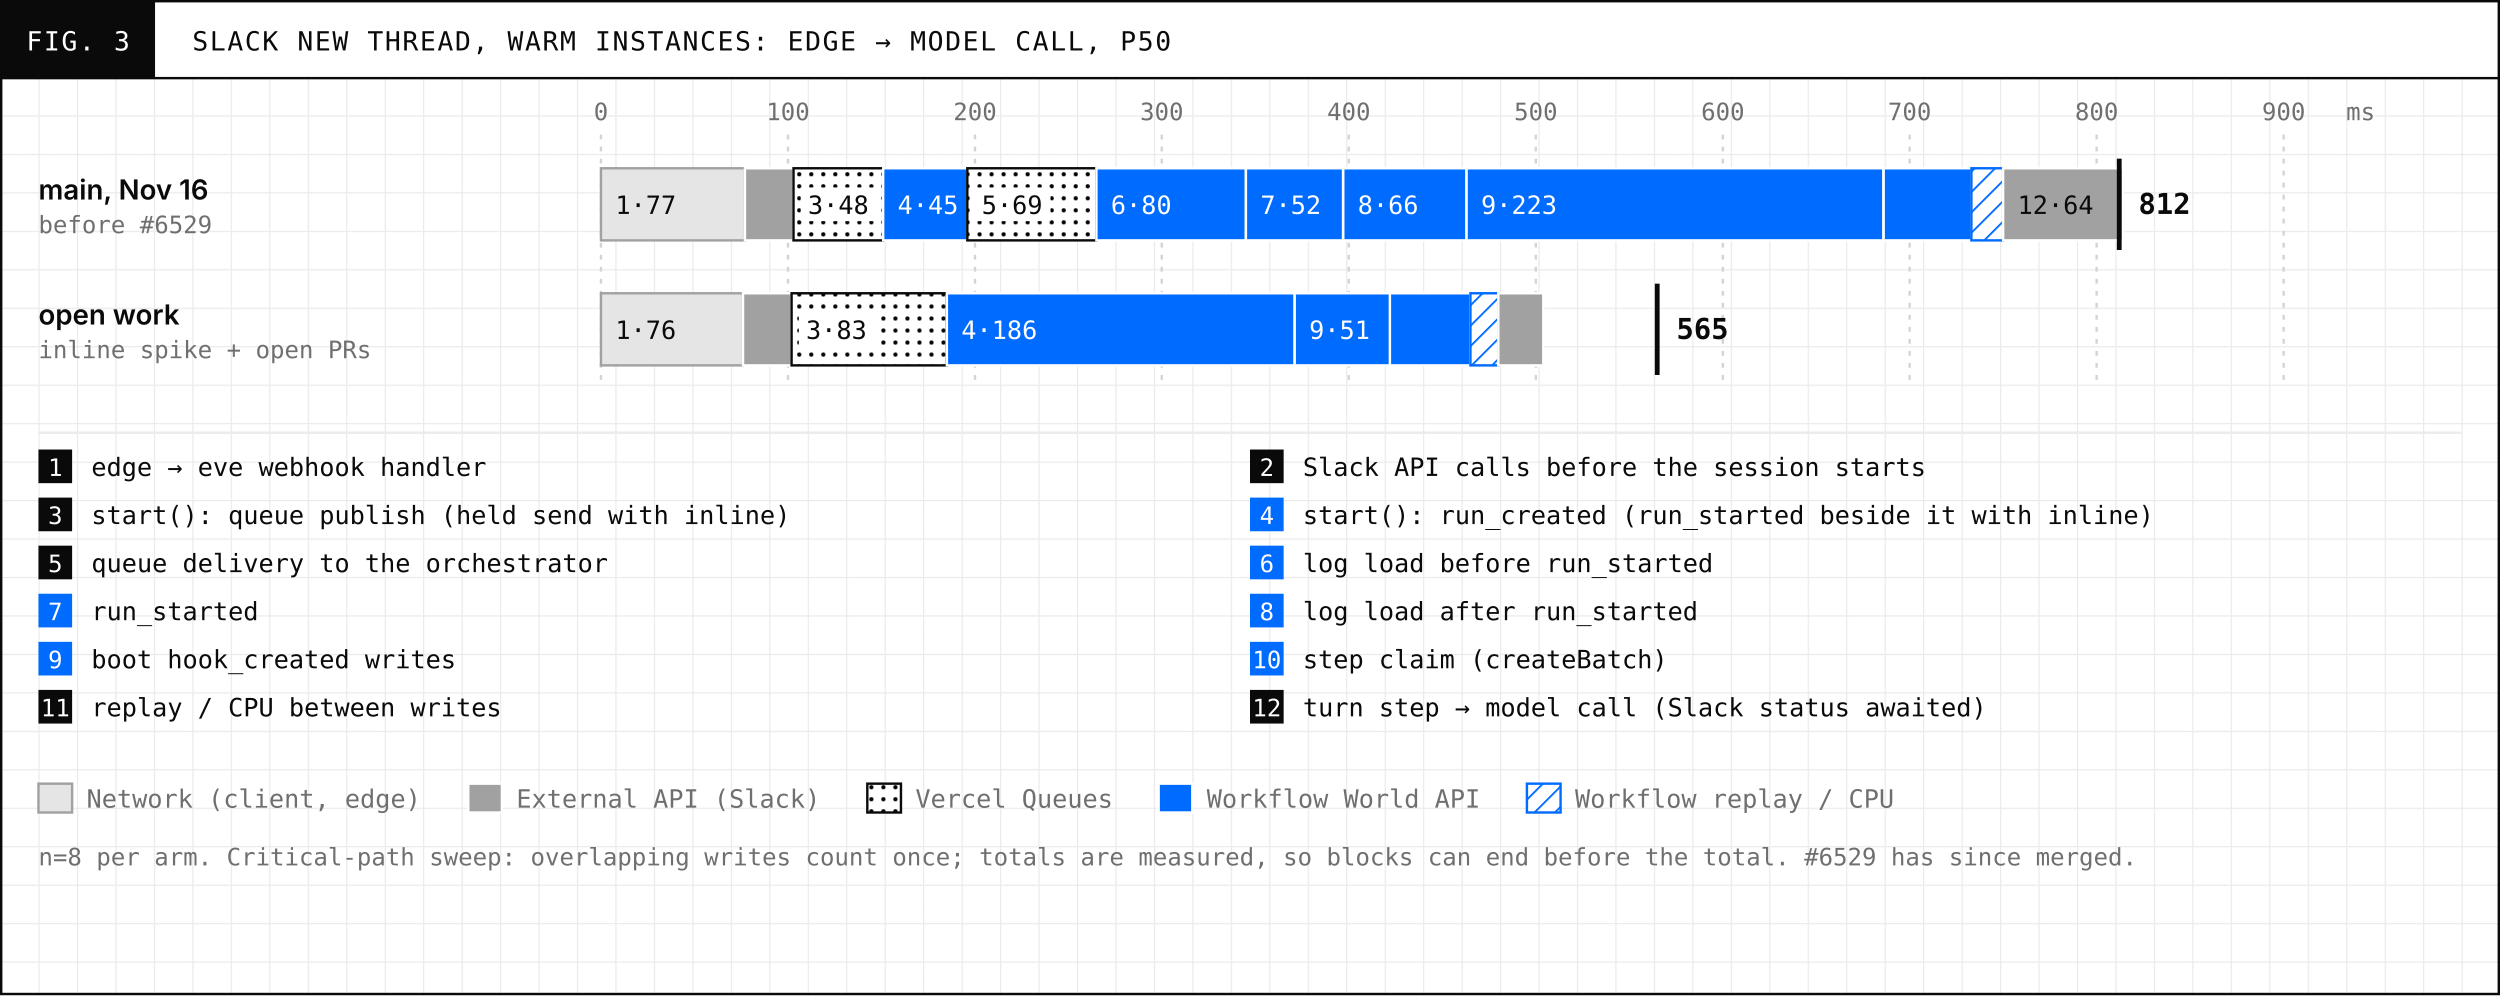
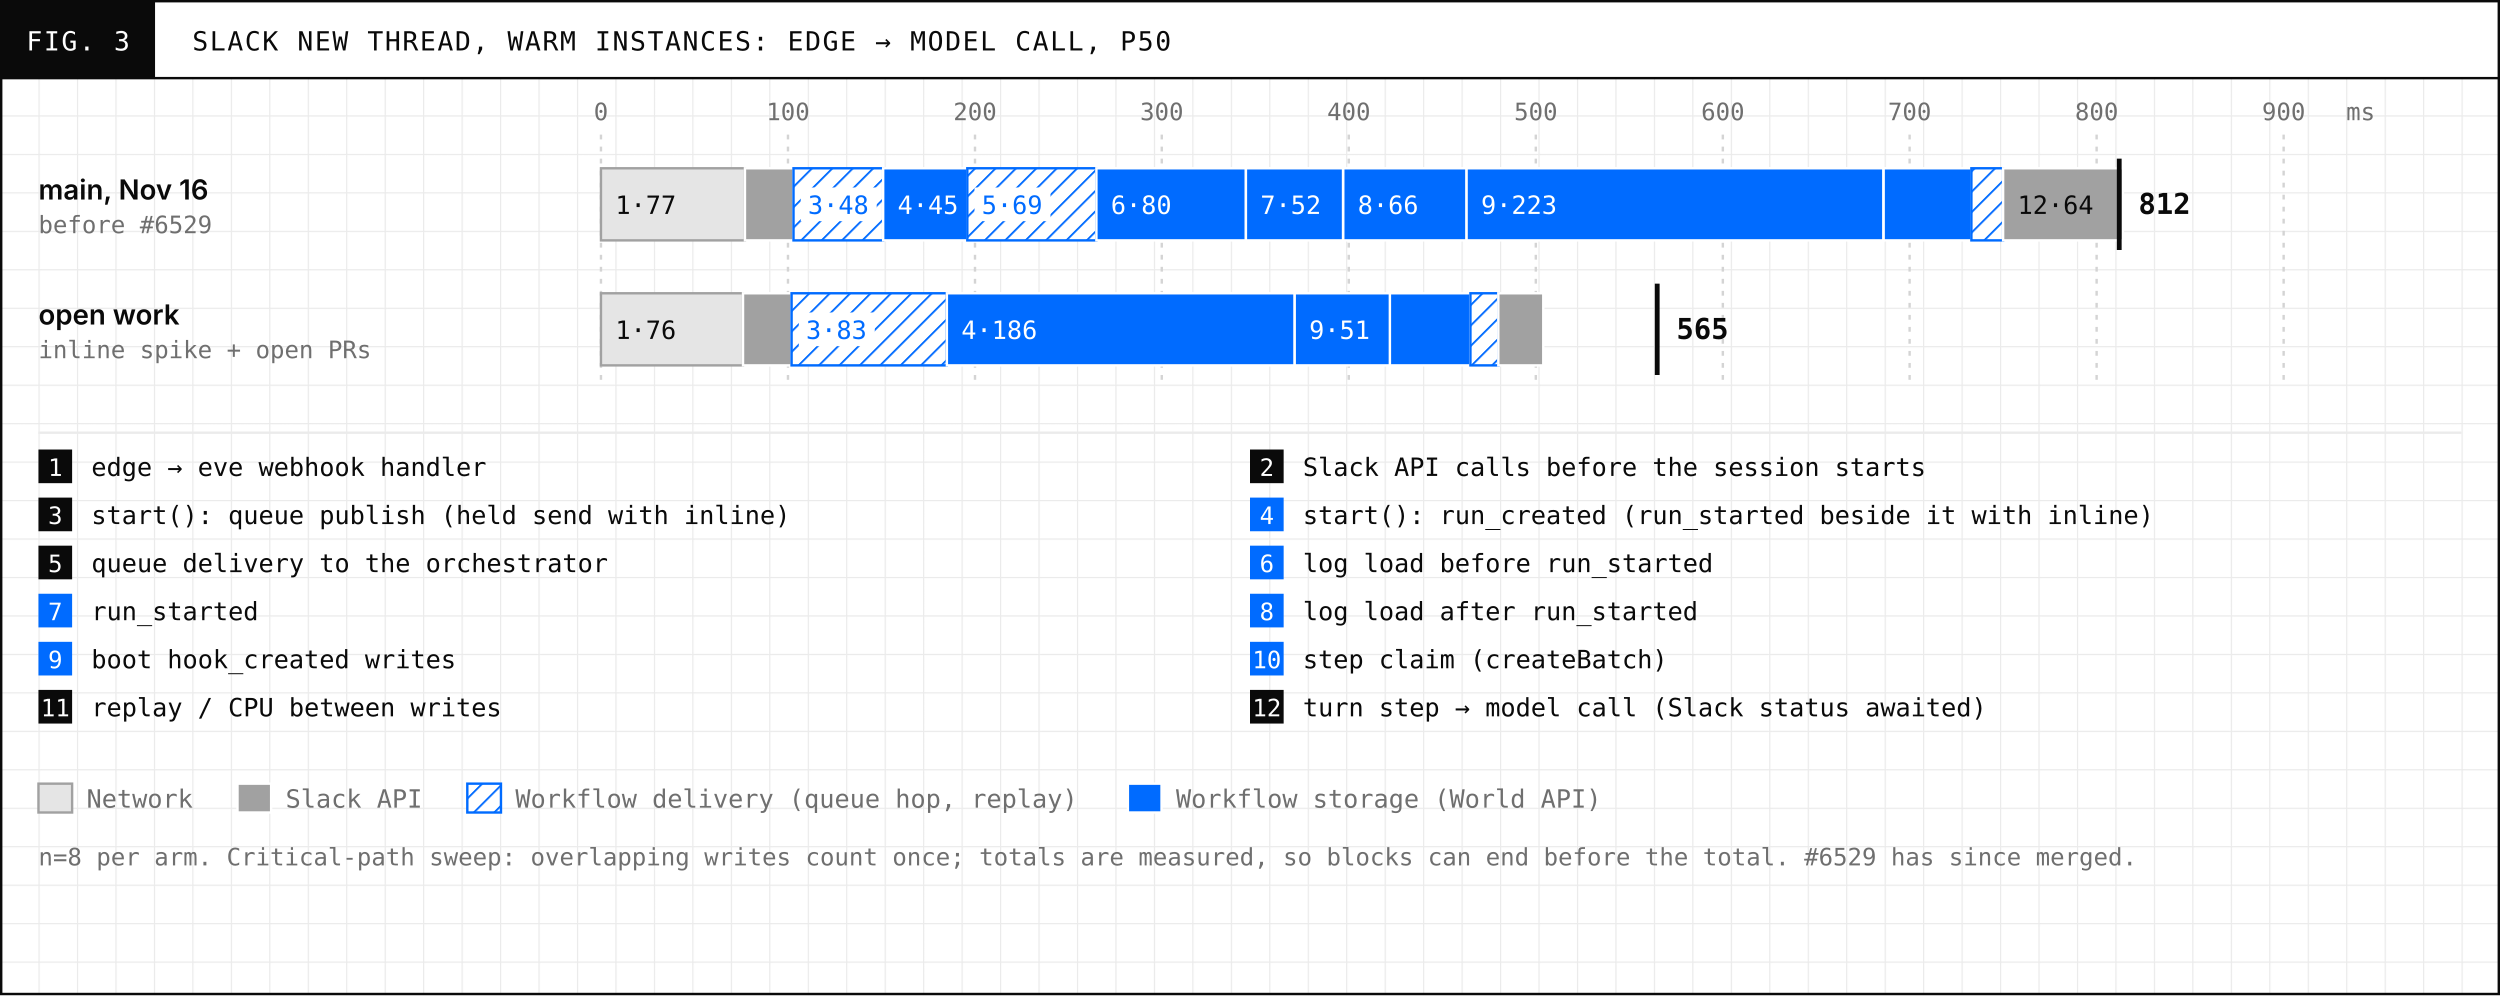
<svg xmlns="http://www.w3.org/2000/svg" width="1040" height="414" viewBox="0 0 1040 414">
  <defs>
    <pattern id="grid" width="16" height="16" patternUnits="userSpaceOnUse">
      <path d="M16 0H0V16" fill="none" stroke="#ebebeb" stroke-width="1" />
    </pattern>
    <pattern id="hatch-ink" width="6" height="6" patternUnits="userSpaceOnUse" patternTransform="rotate(45)">
      <rect width="6" height="6" fill="#fff" />
      <line x1="0" y1="0" x2="0" y2="6" stroke="#0a0a0a" stroke-width="1.5" />
    </pattern>
    <pattern id="hatch-blue" width="6" height="6" patternUnits="userSpaceOnUse" patternTransform="rotate(45)">
      <rect width="6" height="6" fill="#fff" />
      <line x1="0" y1="0" x2="0" y2="6" stroke="#006bff" stroke-width="1.5" />
    </pattern>
    <pattern id="dots" width="5" height="5" patternUnits="userSpaceOnUse">
      <rect width="5" height="5" fill="#fff" />
      <circle cx="2.5" cy="2.5" r="0.9" fill="#0a0a0a" />
    </pattern>
    <marker id="arrow" viewBox="0 0 8 8" refX="7" refY="4" markerWidth="7" markerHeight="7" orient="auto-start-reverse">
      <path d="M0 0L8 4L0 8z" fill="#0a0a0a" />
    </marker>
    <marker id="arrow-blue" viewBox="0 0 8 8" refX="7" refY="4" markerWidth="7" markerHeight="7" orient="auto-start-reverse">
      <path d="M0 0L8 4L0 8z" fill="#006bff" />
    </marker>
  </defs>
  <rect width="1040" height="414" fill="#ffffff" />
  <rect width="1040" height="414" fill="url(#grid)" />
  <rect x="0.5" y="0.5" width="1039" height="413" fill="none" stroke="#0a0a0a" />
  <rect x="0.5" y="0.5" width="1039" height="32" fill="#ffffff" stroke="#0a0a0a" />
  <rect x="0.5" y="0.5" width="64" height="32" fill="#0a0a0a" />
  <text x="32.5" y="21.0" font-family="'Geist Mono', ui-monospace, SFMono-Regular, Menlo, monospace" font-size="11" fill="#ffffff" text-anchor="middle" font-weight="400" letter-spacing="0.06em">FIG. 3</text>
  <text x="80.0" y="21.0" font-family="'Geist Mono', ui-monospace, SFMono-Regular, Menlo, monospace" font-size="11" fill="#0a0a0a" text-anchor="start" font-weight="400" letter-spacing="0.06em">SLACK NEW THREAD, WARM INSTANCES: EDGE → MODEL CALL, P50</text>
  <line x1="250.0" y1="56" x2="250.0" y2="158" stroke="#d4d4d4" stroke-dasharray="2 3" />
  <text x="250.0" y="50.0" font-family="'Geist Mono', ui-monospace, SFMono-Regular, Menlo, monospace" font-size="10" fill="#6f6f6f" text-anchor="middle" font-weight="400">0</text>
  <line x1="327.8" y1="56" x2="327.8" y2="158" stroke="#d4d4d4" stroke-dasharray="2 3" />
  <text x="327.8" y="50.0" font-family="'Geist Mono', ui-monospace, SFMono-Regular, Menlo, monospace" font-size="10" fill="#6f6f6f" text-anchor="middle" font-weight="400">100</text>
  <line x1="405.6" y1="56" x2="405.6" y2="158" stroke="#d4d4d4" stroke-dasharray="2 3" />
  <text x="405.6" y="50.0" font-family="'Geist Mono', ui-monospace, SFMono-Regular, Menlo, monospace" font-size="10" fill="#6f6f6f" text-anchor="middle" font-weight="400">200</text>
  <line x1="483.3" y1="56" x2="483.3" y2="158" stroke="#d4d4d4" stroke-dasharray="2 3" />
  <text x="483.3" y="50.0" font-family="'Geist Mono', ui-monospace, SFMono-Regular, Menlo, monospace" font-size="10" fill="#6f6f6f" text-anchor="middle" font-weight="400">300</text>
  <line x1="561.1" y1="56" x2="561.1" y2="158" stroke="#d4d4d4" stroke-dasharray="2 3" />
  <text x="561.1" y="50.0" font-family="'Geist Mono', ui-monospace, SFMono-Regular, Menlo, monospace" font-size="10" fill="#6f6f6f" text-anchor="middle" font-weight="400">400</text>
  <line x1="638.9" y1="56" x2="638.9" y2="158" stroke="#d4d4d4" stroke-dasharray="2 3" />
  <text x="638.9" y="50.0" font-family="'Geist Mono', ui-monospace, SFMono-Regular, Menlo, monospace" font-size="10" fill="#6f6f6f" text-anchor="middle" font-weight="400">500</text>
  <line x1="716.7" y1="56" x2="716.7" y2="158" stroke="#d4d4d4" stroke-dasharray="2 3" />
  <text x="716.7" y="50.0" font-family="'Geist Mono', ui-monospace, SFMono-Regular, Menlo, monospace" font-size="10" fill="#6f6f6f" text-anchor="middle" font-weight="400">600</text>
  <line x1="794.4" y1="56" x2="794.4" y2="158" stroke="#d4d4d4" stroke-dasharray="2 3" />
  <text x="794.4" y="50.0" font-family="'Geist Mono', ui-monospace, SFMono-Regular, Menlo, monospace" font-size="10" fill="#6f6f6f" text-anchor="middle" font-weight="400">700</text>
  <line x1="872.2" y1="56" x2="872.2" y2="158" stroke="#d4d4d4" stroke-dasharray="2 3" />
  <text x="872.2" y="50.0" font-family="'Geist Mono', ui-monospace, SFMono-Regular, Menlo, monospace" font-size="10" fill="#6f6f6f" text-anchor="middle" font-weight="400">800</text>
  <line x1="950.0" y1="56" x2="950.0" y2="158" stroke="#d4d4d4" stroke-dasharray="2 3" />
  <text x="950.0" y="50.0" font-family="'Geist Mono', ui-monospace, SFMono-Regular, Menlo, monospace" font-size="10" fill="#6f6f6f" text-anchor="middle" font-weight="400">900</text>
  <text x="976.0" y="50.0" font-family="'Geist Mono', ui-monospace, SFMono-Regular, Menlo, monospace" font-size="10" fill="#6f6f6f" text-anchor="start" font-weight="400">ms</text>
  <text x="16.0" y="83.0" font-family="'Geist', ui-sans-serif, system-ui, -apple-system, 'Segoe UI', sans-serif" font-size="11.5" fill="#0a0a0a" text-anchor="start" font-weight="600">main, Nov 16</text>
  <text x="16.0" y="97.0" font-family="'Geist Mono', ui-monospace, SFMono-Regular, Menlo, monospace" font-size="10" fill="#6f6f6f" text-anchor="start" font-weight="400">before #6529</text>
  <rect x="250.0" y="70" width="59.9" height="30" fill="#e5e5e5" stroke="#a1a1a1" stroke-width="1" />
  <text x="256.0" y="89.0" font-family="'Geist Mono', ui-monospace, SFMono-Regular, Menlo, monospace" font-size="10.5" fill="#0a0a0a" text-anchor="start" font-weight="400">1·77</text>
  <rect x="309.9" y="70" width="20.2" height="30" fill="#a1a1a1" stroke="#ffffff" stroke-width="1" />
-   <rect x="330.1" y="70" width="37.3" height="30" fill="url(#dots)" stroke="#0a0a0a" stroke-width="1" />
+   <rect x="330.1" y="70" width="37.3" height="30" fill="url(#hatch-blue)" stroke="#006bff" stroke-width="1" />
  <rect x="333.1" y="78.0" width="31.6" height="14" fill="#fff" />
-   <text x="336.1" y="89.0" font-family="'Geist Mono', ui-monospace, SFMono-Regular, Menlo, monospace" font-size="10.5" fill="#0a0a0a" text-anchor="start" font-weight="400">3·48</text>
+   <text x="336.1" y="89.0" font-family="'Geist Mono', ui-monospace, SFMono-Regular, Menlo, monospace" font-size="10.5" fill="#006bff" text-anchor="start" font-weight="400">3·48</text>
  <rect x="367.4" y="70" width="35.0" height="30" fill="#006bff" stroke="#ffffff" stroke-width="1" />
  <text x="373.4" y="89.0" font-family="'Geist Mono', ui-monospace, SFMono-Regular, Menlo, monospace" font-size="10.5" fill="#ffffff" text-anchor="start" font-weight="400">4·45</text>
-   <rect x="402.4" y="70" width="53.7" height="30" fill="url(#dots)" stroke="#0a0a0a" stroke-width="1" />
+   <rect x="402.4" y="70" width="53.7" height="30" fill="url(#hatch-blue)" stroke="#006bff" stroke-width="1" />
  <rect x="405.4" y="78.0" width="31.6" height="14" fill="#fff" />
-   <text x="408.4" y="89.0" font-family="'Geist Mono', ui-monospace, SFMono-Regular, Menlo, monospace" font-size="10.5" fill="#0a0a0a" text-anchor="start" font-weight="400">5·69</text>
+   <text x="408.4" y="89.0" font-family="'Geist Mono', ui-monospace, SFMono-Regular, Menlo, monospace" font-size="10.5" fill="#006bff" text-anchor="start" font-weight="400">5·69</text>
  <rect x="456.1" y="70" width="62.2" height="30" fill="#006bff" stroke="#ffffff" stroke-width="1" />
  <text x="462.1" y="89.0" font-family="'Geist Mono', ui-monospace, SFMono-Regular, Menlo, monospace" font-size="10.5" fill="#ffffff" text-anchor="start" font-weight="400">6·80</text>
  <rect x="518.3" y="70" width="40.4" height="30" fill="#006bff" stroke="#ffffff" stroke-width="1" />
  <text x="524.3" y="89.0" font-family="'Geist Mono', ui-monospace, SFMono-Regular, Menlo, monospace" font-size="10.5" fill="#ffffff" text-anchor="start" font-weight="400">7·52</text>
  <rect x="558.8" y="70" width="51.3" height="30" fill="#006bff" stroke="#ffffff" stroke-width="1" />
  <text x="564.8" y="89.0" font-family="'Geist Mono', ui-monospace, SFMono-Regular, Menlo, monospace" font-size="10.5" fill="#ffffff" text-anchor="start" font-weight="400">8·66</text>
  <rect x="610.1" y="70" width="173.4" height="30" fill="#006bff" stroke="#ffffff" stroke-width="1" />
  <text x="616.1" y="89.0" font-family="'Geist Mono', ui-monospace, SFMono-Regular, Menlo, monospace" font-size="10.5" fill="#ffffff" text-anchor="start" font-weight="400">9·223</text>
  <rect x="783.6" y="70" width="36.6" height="30" fill="#006bff" stroke="#ffffff" stroke-width="1" />
  <rect x="820.1" y="70" width="13.2" height="30" fill="url(#hatch-blue)" stroke="#006bff" stroke-width="1" />
  <rect x="833.3" y="70" width="49.8" height="30" fill="#a1a1a1" stroke="#ffffff" stroke-width="1" />
  <text x="839.3" y="89.0" font-family="'Geist Mono', ui-monospace, SFMono-Regular, Menlo, monospace" font-size="10.5" fill="#0a0a0a" text-anchor="start" font-weight="400">12·64</text>
  <line x1="881.6" y1="66" x2="881.6" y2="104" stroke="#0a0a0a" stroke-width="2" />
  <text x="889.6" y="89.0" font-family="'Geist Mono', ui-monospace, SFMono-Regular, Menlo, monospace" font-size="12" fill="#0a0a0a" text-anchor="start" font-weight="600">812</text>
  <text x="16.0" y="135.0" font-family="'Geist', ui-sans-serif, system-ui, -apple-system, 'Segoe UI', sans-serif" font-size="11.5" fill="#0a0a0a" text-anchor="start" font-weight="600">open work</text>
  <text x="16.0" y="149.0" font-family="'Geist Mono', ui-monospace, SFMono-Regular, Menlo, monospace" font-size="10" fill="#6f6f6f" text-anchor="start" font-weight="400">inline spike + open PRs</text>
  <rect x="250.0" y="122" width="59.1" height="30" fill="#e5e5e5" stroke="#a1a1a1" stroke-width="1" />
  <text x="256.0" y="141.0" font-family="'Geist Mono', ui-monospace, SFMono-Regular, Menlo, monospace" font-size="10.5" fill="#0a0a0a" text-anchor="start" font-weight="400">1·76</text>
  <rect x="309.1" y="122" width="20.2" height="30" fill="#a1a1a1" stroke="#ffffff" stroke-width="1" />
-   <rect x="329.3" y="122" width="64.6" height="30" fill="url(#dots)" stroke="#0a0a0a" stroke-width="1" />
+   <rect x="329.3" y="122" width="64.6" height="30" fill="url(#hatch-blue)" stroke="#006bff" stroke-width="1" />
  <rect x="332.3" y="130.0" width="31.6" height="14" fill="#fff" />
-   <text x="335.3" y="141.0" font-family="'Geist Mono', ui-monospace, SFMono-Regular, Menlo, monospace" font-size="10.5" fill="#0a0a0a" text-anchor="start" font-weight="400">3·83</text>
+   <text x="335.3" y="141.0" font-family="'Geist Mono', ui-monospace, SFMono-Regular, Menlo, monospace" font-size="10.5" fill="#006bff" text-anchor="start" font-weight="400">3·83</text>
  <rect x="393.9" y="122" width="144.7" height="30" fill="#006bff" stroke="#ffffff" stroke-width="1" />
  <text x="399.9" y="141.0" font-family="'Geist Mono', ui-monospace, SFMono-Regular, Menlo, monospace" font-size="10.5" fill="#ffffff" text-anchor="start" font-weight="400">4·186</text>
  <rect x="538.6" y="122" width="39.7" height="30" fill="#006bff" stroke="#ffffff" stroke-width="1" />
  <text x="544.6" y="141.0" font-family="'Geist Mono', ui-monospace, SFMono-Regular, Menlo, monospace" font-size="10.5" fill="#ffffff" text-anchor="start" font-weight="400">9·51</text>
  <rect x="578.2" y="122" width="33.4" height="30" fill="#006bff" stroke="#ffffff" stroke-width="1" />
  <rect x="611.7" y="122" width="11.7" height="30" fill="url(#hatch-blue)" stroke="#006bff" stroke-width="1" />
  <rect x="623.3" y="122" width="18.7" height="30" fill="#a1a1a1" stroke="#ffffff" stroke-width="1" />
  <line x1="689.4" y1="118" x2="689.4" y2="156" stroke="#0a0a0a" stroke-width="2" />
  <text x="697.4" y="141.0" font-family="'Geist Mono', ui-monospace, SFMono-Regular, Menlo, monospace" font-size="12" fill="#0a0a0a" text-anchor="start" font-weight="600">565</text>
  <line x1="16" y1="180" x2="1024" y2="180" stroke="#ebebeb" />
  <rect x="16.0" y="187" width="14" height="14" fill="#0a0a0a" />
  <text x="23.0" y="198.0" font-family="'Geist Mono', ui-monospace, SFMono-Regular, Menlo, monospace" font-size="10" fill="#fff" text-anchor="middle" font-weight="400">1</text>
  <text x="38.0" y="198.0" font-family="'Geist Mono', ui-monospace, SFMono-Regular, Menlo, monospace" font-size="10.5" fill="#0a0a0a" text-anchor="start" font-weight="400">edge → eve webhook handler</text>
  <rect x="520.0" y="187" width="14" height="14" fill="#0a0a0a" />
  <text x="527.0" y="198.0" font-family="'Geist Mono', ui-monospace, SFMono-Regular, Menlo, monospace" font-size="10" fill="#fff" text-anchor="middle" font-weight="400">2</text>
  <text x="542.0" y="198.0" font-family="'Geist Mono', ui-monospace, SFMono-Regular, Menlo, monospace" font-size="10.5" fill="#0a0a0a" text-anchor="start" font-weight="400">Slack API calls before the session starts</text>
  <rect x="16.0" y="207" width="14" height="14" fill="#0a0a0a" />
  <text x="23.0" y="218.0" font-family="'Geist Mono', ui-monospace, SFMono-Regular, Menlo, monospace" font-size="10" fill="#fff" text-anchor="middle" font-weight="400">3</text>
  <text x="38.0" y="218.0" font-family="'Geist Mono', ui-monospace, SFMono-Regular, Menlo, monospace" font-size="10.5" fill="#0a0a0a" text-anchor="start" font-weight="400">start(): queue publish (held send with inline)</text>
  <rect x="520.0" y="207" width="14" height="14" fill="#006bff" />
  <text x="527.0" y="218.0" font-family="'Geist Mono', ui-monospace, SFMono-Regular, Menlo, monospace" font-size="10" fill="#fff" text-anchor="middle" font-weight="400">4</text>
  <text x="542.0" y="218.0" font-family="'Geist Mono', ui-monospace, SFMono-Regular, Menlo, monospace" font-size="10.5" fill="#0a0a0a" text-anchor="start" font-weight="400">start(): run_created (run_started beside it with inline)</text>
  <rect x="16.0" y="227" width="14" height="14" fill="#0a0a0a" />
  <text x="23.0" y="238.0" font-family="'Geist Mono', ui-monospace, SFMono-Regular, Menlo, monospace" font-size="10" fill="#fff" text-anchor="middle" font-weight="400">5</text>
  <text x="38.0" y="238.0" font-family="'Geist Mono', ui-monospace, SFMono-Regular, Menlo, monospace" font-size="10.5" fill="#0a0a0a" text-anchor="start" font-weight="400">queue delivery to the orchestrator</text>
  <rect x="520.0" y="227" width="14" height="14" fill="#006bff" />
  <text x="527.0" y="238.0" font-family="'Geist Mono', ui-monospace, SFMono-Regular, Menlo, monospace" font-size="10" fill="#fff" text-anchor="middle" font-weight="400">6</text>
  <text x="542.0" y="238.0" font-family="'Geist Mono', ui-monospace, SFMono-Regular, Menlo, monospace" font-size="10.5" fill="#0a0a0a" text-anchor="start" font-weight="400">log load before run_started</text>
  <rect x="16.0" y="247" width="14" height="14" fill="#006bff" />
  <text x="23.0" y="258.0" font-family="'Geist Mono', ui-monospace, SFMono-Regular, Menlo, monospace" font-size="10" fill="#fff" text-anchor="middle" font-weight="400">7</text>
  <text x="38.0" y="258.0" font-family="'Geist Mono', ui-monospace, SFMono-Regular, Menlo, monospace" font-size="10.5" fill="#0a0a0a" text-anchor="start" font-weight="400">run_started</text>
  <rect x="520.0" y="247" width="14" height="14" fill="#006bff" />
  <text x="527.0" y="258.0" font-family="'Geist Mono', ui-monospace, SFMono-Regular, Menlo, monospace" font-size="10" fill="#fff" text-anchor="middle" font-weight="400">8</text>
  <text x="542.0" y="258.0" font-family="'Geist Mono', ui-monospace, SFMono-Regular, Menlo, monospace" font-size="10.5" fill="#0a0a0a" text-anchor="start" font-weight="400">log load after run_started</text>
  <rect x="16.0" y="267" width="14" height="14" fill="#006bff" />
  <text x="23.0" y="278.0" font-family="'Geist Mono', ui-monospace, SFMono-Regular, Menlo, monospace" font-size="10" fill="#fff" text-anchor="middle" font-weight="400">9</text>
  <text x="38.0" y="278.0" font-family="'Geist Mono', ui-monospace, SFMono-Regular, Menlo, monospace" font-size="10.5" fill="#0a0a0a" text-anchor="start" font-weight="400">boot hook_created writes</text>
  <rect x="520.0" y="267" width="14" height="14" fill="#006bff" />
  <text x="527.0" y="278.0" font-family="'Geist Mono', ui-monospace, SFMono-Regular, Menlo, monospace" font-size="10" fill="#fff" text-anchor="middle" font-weight="400">10</text>
  <text x="542.0" y="278.0" font-family="'Geist Mono', ui-monospace, SFMono-Regular, Menlo, monospace" font-size="10.5" fill="#0a0a0a" text-anchor="start" font-weight="400">step claim (createBatch)</text>
  <rect x="16.0" y="287" width="14" height="14" fill="#0a0a0a" />
  <text x="23.0" y="298.0" font-family="'Geist Mono', ui-monospace, SFMono-Regular, Menlo, monospace" font-size="10" fill="#fff" text-anchor="middle" font-weight="400">11</text>
  <text x="38.0" y="298.0" font-family="'Geist Mono', ui-monospace, SFMono-Regular, Menlo, monospace" font-size="10.5" fill="#0a0a0a" text-anchor="start" font-weight="400">replay / CPU between writes</text>
  <rect x="520.0" y="287" width="14" height="14" fill="#0a0a0a" />
  <text x="527.0" y="298.0" font-family="'Geist Mono', ui-monospace, SFMono-Regular, Menlo, monospace" font-size="10" fill="#fff" text-anchor="middle" font-weight="400">12</text>
  <text x="542.0" y="298.0" font-family="'Geist Mono', ui-monospace, SFMono-Regular, Menlo, monospace" font-size="10.5" fill="#0a0a0a" text-anchor="start" font-weight="400">turn step → model call (Slack status awaited)</text>
  <rect x="16.0" y="326" width="14.0" height="12" fill="#e5e5e5" stroke="#a1a1a1" stroke-width="1" />
-   <text x="36.0" y="336.0" font-family="'Geist Mono', ui-monospace, SFMono-Regular, Menlo, monospace" font-size="10.5" fill="#6f6f6f" text-anchor="start" font-weight="400">Network (client, edge)</text>
-   <rect x="194.8" y="326" width="14.0" height="12" fill="#a1a1a1" stroke="#ffffff" stroke-width="1" />
-   <text x="214.8" y="336.0" font-family="'Geist Mono', ui-monospace, SFMono-Regular, Menlo, monospace" font-size="10.5" fill="#6f6f6f" text-anchor="start" font-weight="400">External API (Slack)</text>
-   <rect x="360.8" y="326" width="14.0" height="12" fill="url(#dots)" stroke="#0a0a0a" stroke-width="1" />
-   <text x="380.8" y="336.0" font-family="'Geist Mono', ui-monospace, SFMono-Regular, Menlo, monospace" font-size="10.5" fill="#6f6f6f" text-anchor="start" font-weight="400">Vercel Queues</text>
-   <rect x="482.0" y="326" width="14.0" height="12" fill="#006bff" stroke="#ffffff" stroke-width="1" />
-   <text x="502.0" y="336.0" font-family="'Geist Mono', ui-monospace, SFMono-Regular, Menlo, monospace" font-size="10.5" fill="#6f6f6f" text-anchor="start" font-weight="400">Workflow World API</text>
-   <rect x="635.2" y="326" width="14.0" height="12" fill="url(#hatch-blue)" stroke="#006bff" stroke-width="1" />
-   <text x="655.2" y="336.0" font-family="'Geist Mono', ui-monospace, SFMono-Regular, Menlo, monospace" font-size="10.5" fill="#6f6f6f" text-anchor="start" font-weight="400">Workflow replay / CPU</text>
+   <text x="36.0" y="336.0" font-family="'Geist Mono', ui-monospace, SFMono-Regular, Menlo, monospace" font-size="10.5" fill="#6f6f6f" text-anchor="start" font-weight="400">Network</text>
+   <rect x="98.8" y="326" width="14.0" height="12" fill="#a1a1a1" stroke="#ffffff" stroke-width="1" />
+   <text x="118.8" y="336.0" font-family="'Geist Mono', ui-monospace, SFMono-Regular, Menlo, monospace" font-size="10.5" fill="#6f6f6f" text-anchor="start" font-weight="400">Slack API</text>
+   <rect x="194.4" y="326" width="14.0" height="12" fill="url(#hatch-blue)" stroke="#006bff" stroke-width="1" />
+   <text x="214.4" y="336.0" font-family="'Geist Mono', ui-monospace, SFMono-Regular, Menlo, monospace" font-size="10.5" fill="#6f6f6f" text-anchor="start" font-weight="400">Workflow delivery (queue hop, replay)</text>
+   <rect x="469.2" y="326" width="14.0" height="12" fill="#006bff" stroke="#ffffff" stroke-width="1" />
+   <text x="489.2" y="336.0" font-family="'Geist Mono', ui-monospace, SFMono-Regular, Menlo, monospace" font-size="10.5" fill="#6f6f6f" text-anchor="start" font-weight="400">Workflow storage (World API)</text>
  <text x="16.0" y="360.0" font-family="'Geist Mono', ui-monospace, SFMono-Regular, Menlo, monospace" font-size="10" fill="#6f6f6f" text-anchor="start" font-weight="400">n=8 per arm. Critical-path sweep: overlapping writes count once; totals are measured, so blocks can end before the total. #6529 has since merged.</text>
</svg>
